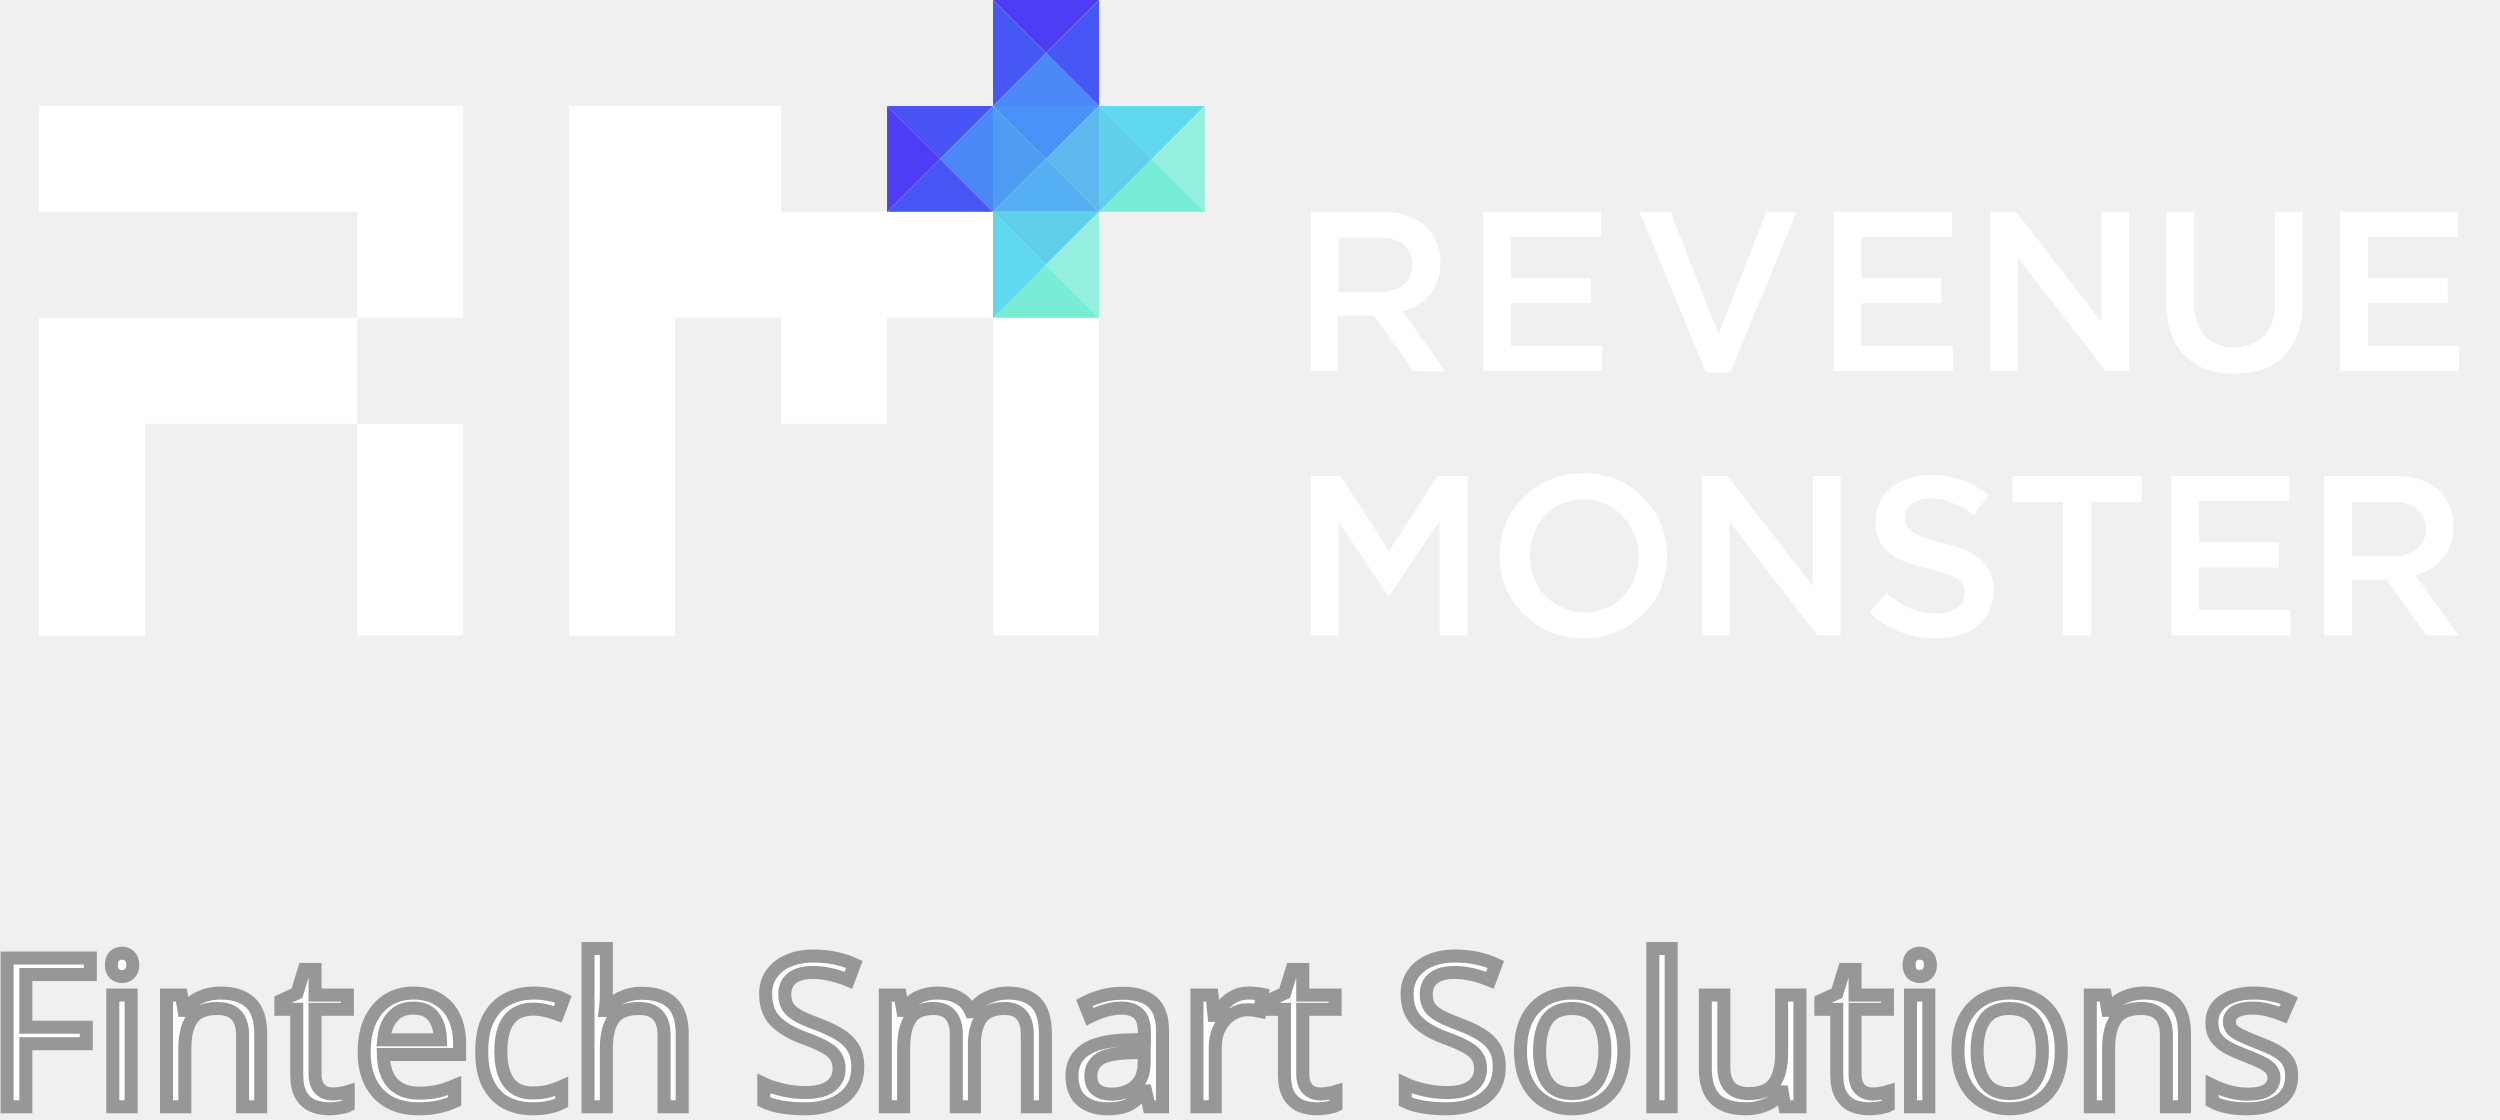
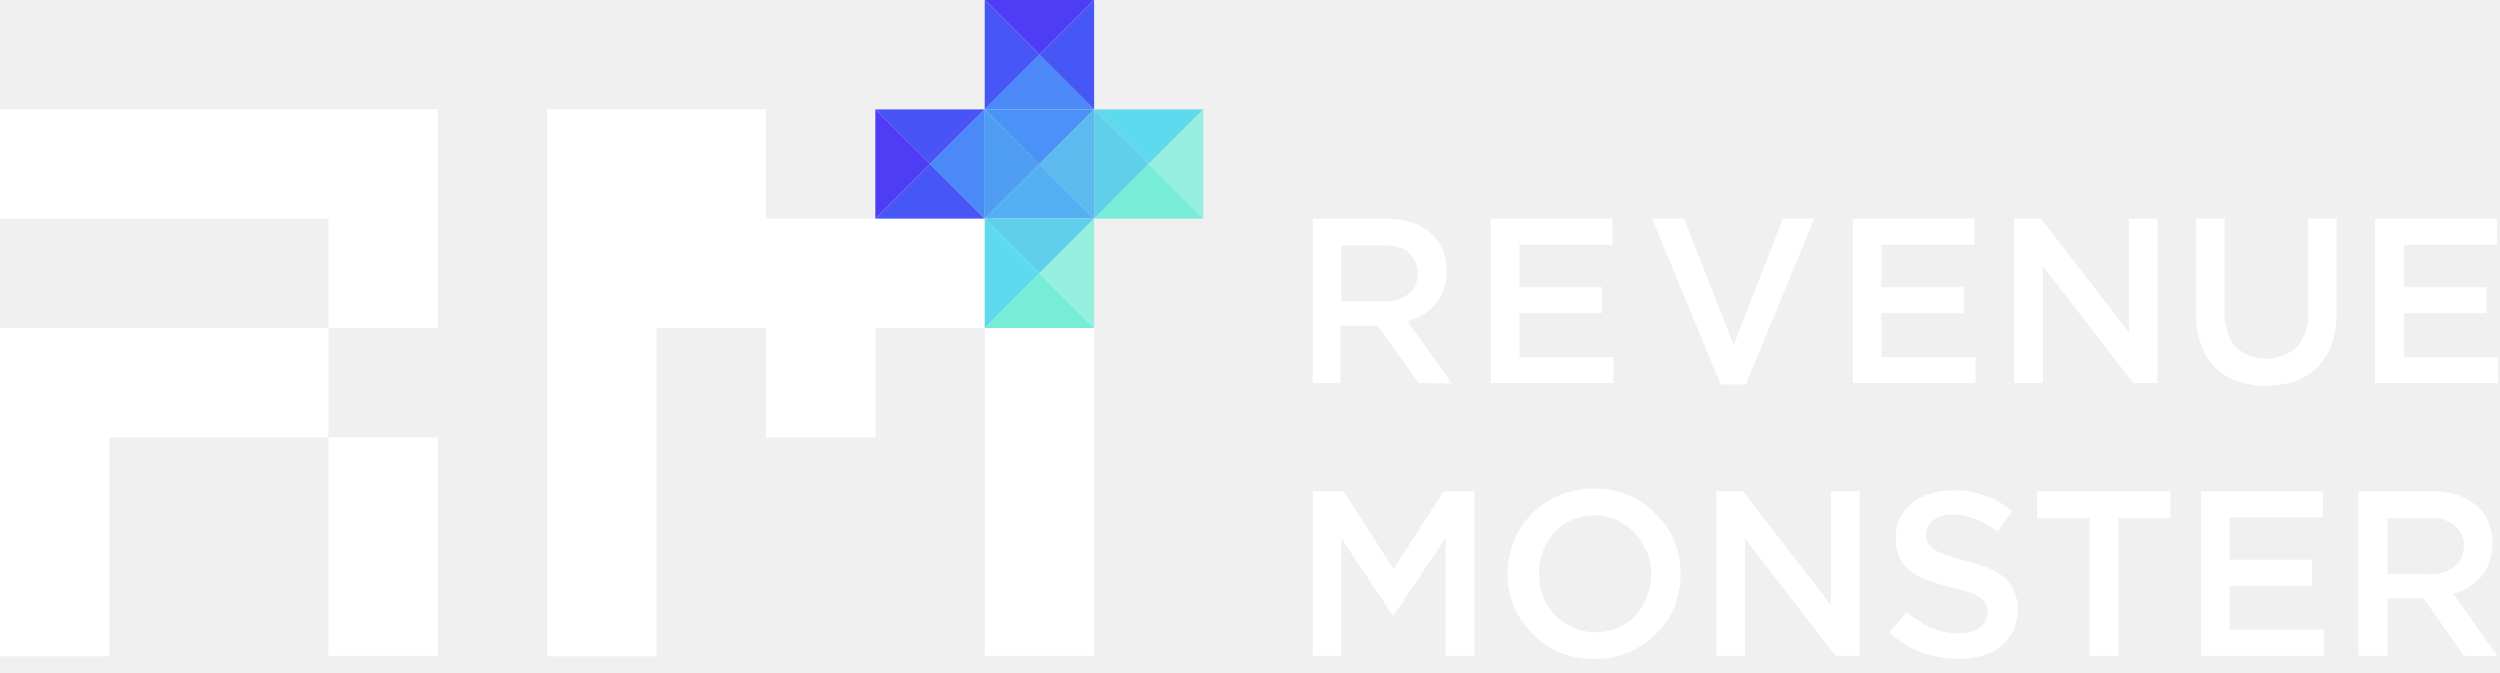
- <svg xmlns="http://www.w3.org/2000/svg" width="192" height="86" viewBox="0 0 192 86">
-   <g fill="none" fill-rule="evenodd">
-     <g fill-rule="nonzero">
-       <path fill="#FFF" d="M103.694 45.778L103.625 45.778 99.792 40.042 99.792 48.792 97.667 48.792 97.667 36.556 99.958 36.556 103.681 42.333 107.403 36.556 109.694 36.556 109.694 48.792 107.556 48.792 107.556 40.014zM124.625 45.097c-.325.761-.797 1.45-1.389 2.028-.58.589-1.269 1.06-2.028 1.389-.815.352-1.695.528-2.583.514-.89.01-1.774-.16-2.597-.5-.756-.32-1.437-.793-2-1.39-.592-.566-1.065-1.246-1.39-2-.629-1.573-.629-3.328 0-4.902.631-1.528 1.84-2.746 3.362-3.389.818-.341 1.697-.511 2.583-.5.89-.008 1.771.158 2.598.486.752.325 1.432.798 2 1.39.595.569 1.068 1.254 1.388 2.013.63 1.57.63 3.32 0 4.889m-2.097-4.097c-.375-1.04-1.157-1.882-2.166-2.334-.529-.236-1.102-.354-1.681-.347-1.126-.022-2.207.438-2.972 1.264-.374.4-.663.873-.847 1.389-.408 1.083-.408 2.278 0 3.361.188.514.476.986.847 1.389.393.403.866.72 1.389.93.527.24 1.1.364 1.68.362.574.003 1.142-.116 1.667-.348.498-.21.944-.528 1.305-.93.373-.402.661-.874.848-1.389.406-1.088.406-2.287 0-3.375M136.222 36.556L138.361 36.556 138.361 48.792 136.569 48.792 129.833 40.083 129.833 48.792 127.694 48.792 127.694 36.556 129.681 36.556 136.222 45.014zM143.43 40.375c.106.2.258.372.445.5.282.176.586.316.903.417.375.125.86.264 1.389.402.58.142 1.152.323 1.708.542.45.17.868.414 1.236.722.315.276.567.617.736 1 .196.436.286.912.264 1.39.01.536-.104 1.069-.333 1.555-.202.448-.507.843-.89 1.153-.407.334-.88.58-1.388.722-.574.16-1.168.24-1.764.236-.947.014-1.889-.146-2.778-.472-.884-.338-1.695-.842-2.389-1.486l1.292-1.528c.54.474 1.143.871 1.792 1.18.655.275 1.36.412 2.07.403.558.03 1.111-.116 1.583-.417.368-.262.585-.687.583-1.138 0-.205-.037-.407-.111-.598-.101-.187-.244-.348-.417-.472-.26-.18-.546-.32-.847-.417-.361-.125-.82-.263-1.389-.402-.592-.136-1.176-.303-1.75-.5-.46-.17-.89-.41-1.278-.709-.342-.268-.614-.616-.791-1.014-.183-.44-.273-.912-.264-1.388-.023-.994.406-1.944 1.166-2.584.409-.336.881-.587 1.39-.736.538-.171 1.1-.256 1.666-.25 1.62-.044 3.2.504 4.444 1.542l-1.097 1.514c-.512-.383-1.072-.696-1.667-.93-.523-.22-1.085-.332-1.652-.334-.526-.03-1.046.122-1.473.43-.32.253-.513.634-.527 1.042-.008.215.035.43.125.625M157.611 48.792L155.444 48.792 155.444 38.542 151.556 38.542 151.556 36.556 161.486 36.556 161.486 38.542 157.611 38.542zM172.819 38.486L165.889 38.486 165.889 41.639 172.028 41.639 172.028 43.583 165.889 43.583 165.889 46.847 172.903 46.847 172.903 48.792 163.764 48.792 163.764 36.556 172.819 36.556zM183.333 48.792l-3.014-4.264h-2.694v4.264h-2.139V36.556h5.458c.64-.011 1.277.078 1.89.263.507.17.979.434 1.388.778.39.33.696.75.89 1.222.223.507.332 1.058.319 1.612.011.472-.064.943-.223 1.388-.137.388-.339.75-.597 1.07-.262.306-.572.569-.917.778-.366.225-.764.393-1.18.5l3.305 4.639-2.486-.014zm-.694-9.723c-.549-.38-1.209-.566-1.875-.527h-3.139v4.166h3.153c.657.038 1.307-.159 1.833-.555.459-.366.717-.928.695-1.514.04-.588-.209-1.158-.667-1.528M105.556 28.5l-3.056-4.264h-2.778V28.5h-2.055V16.264h5.458c.64-.006 1.277.088 1.889.278.509.16.981.42 1.389.764.392.331.7.75.903 1.222.216.514.325 1.067.319 1.625.015.473-.06.944-.222 1.389-.135.389-.337.75-.597 1.07-.266.306-.575.573-.917.79-.372.215-.768.383-1.18.5l3.305 4.626-2.458-.028zm-.709-9.722c-.55-.376-1.21-.557-1.875-.514h-3.18v4.167h3.166c.658.038 1.308-.16 1.834-.556.451-.37.703-.93.68-1.514.04-.591-.208-1.166-.666-1.542M119.972 18.208L113.042 18.208 113.042 21.361 119.181 21.361 119.181 23.292 113.042 23.292 113.042 26.569 120.056 26.569 120.056 28.5 110.917 28.5 110.917 16.264 119.972 16.264zM132.653 16.264L134.986 16.264 129.889 28.597 128.014 28.597 122.917 16.264 125.292 16.264 128.986 25.667zM146.903 18.208L139.972 18.208 139.972 21.361 146.111 21.361 146.111 23.292 139.972 23.292 139.972 26.569 146.986 26.569 146.986 28.5 137.847 28.5 137.847 16.264 146.903 16.264zM158.389 16.264L160.514 16.264 160.514 28.5 158.722 28.5 151.986 19.806 151.986 28.5 149.847 28.5 149.847 16.264 151.847 16.264 158.389 24.722zM173.847 23.208c.016.812-.111 1.621-.375 2.39-.219.645-.58 1.233-1.055 1.721-.463.471-1.029.828-1.653 1.042-.703.232-1.44.344-2.18.333-.727.01-1.45-.102-2.14-.333-1.288-.445-2.288-1.476-2.694-2.778-.262-.744-.39-1.53-.375-2.32v-7h2.139v6.945c-.066.943.227 1.875.82 2.611 1.294 1.167 3.26 1.167 4.555 0 .603-.703.903-1.617.833-2.541v-7.014h2.125v6.944zM185.764 18.208L178.847 18.208 178.847 21.361 184.986 21.361 184.986 23.292 178.847 23.292 178.847 26.569 185.861 26.569 185.861 28.5 176.708 28.5 176.708 16.264 185.764 16.264zM73.264 24.403H81.403V48.792H73.264zM24.431 32.542H32.57V48.792H24.431zM0 8.125L0 16.264 24.431 16.264 24.431 24.403 32.569 24.403 32.569 16.264 32.569 8.569 32.569 8.125zM0 29.847L0 32.542 0 48.833 8.139 48.833 8.139 32.542 24.431 32.542 24.431 24.403 0 24.403zM40.708 8.125L47.736 8.125 56.986 8.125 56.986 16.264 73.264 16.264 73.264 24.403 65.125 24.403 65.125 32.542 56.986 32.542 56.986 24.403 48.847 24.403 48.847 48.833 40.708 48.833z" transform="translate(-1) translate(4)" />
-       <path fill="#4F3DF5" d="M73.264 0L81.403 0 77.333 4.069z" transform="translate(-1) translate(4)" />
-       <path fill="#4A89F7" d="M81.403 8.139L73.264 8.139 77.333 4.069z" transform="translate(-1) translate(4)" />
-       <path fill="#4757F6" d="M73.264 8.139L73.264 0 77.333 4.069zM81.403 0L81.403 8.139 77.333 4.069z" transform="translate(-1) translate(4)" />
-       <path fill="#4B92F8" d="M73.264 8.139L81.403 8.139 77.333 12.208z" transform="translate(-1) translate(4)" />
-       <path fill="#55AFF3" d="M81.403 16.264L73.264 16.264 77.333 12.194z" transform="translate(-1) translate(4)" />
-       <path fill="#4E9DF2" d="M73.264 16.264L73.264 8.139 77.333 12.194z" transform="translate(-1) translate(4)" />
-       <path fill="#5EB9EF" d="M81.403 8.139L81.403 16.264 77.333 12.208z" transform="translate(-1) translate(4)" />
-       <path fill="#5FD9ED" d="M81.403 8.139L89.528 8.139 85.458 12.208z" transform="translate(-1) translate(4)" />
-       <path fill="#77EDD7" d="M89.528 16.264L81.403 16.264 85.458 12.194z" transform="translate(-1) translate(4)" />
-       <path fill="#60D0EA" d="M81.403 16.264L81.403 8.139 85.458 12.194z" transform="translate(-1) translate(4)" />
-       <path fill="#95EFDE" d="M89.528 8.139L89.528 16.264 85.458 12.208z" transform="translate(-1) translate(4)" />
-       <path fill="#4854F6" d="M65.125 8.139L73.264 8.139 69.194 12.208z" transform="translate(-1) translate(4)" />
-       <path fill="#4757F6" d="M73.264 16.264L65.125 16.264 69.194 12.194z" transform="translate(-1) translate(4)" />
-       <path fill="#4F3DF5" d="M65.125 16.264L65.125 8.139 69.194 12.194z" transform="translate(-1) translate(4)" />
-       <path fill="#4A89F7" d="M73.264 8.139L73.264 16.264 69.194 12.208z" transform="translate(-1) translate(4)" />
-       <path fill="#60D0EA" d="M73.264 16.264L81.403 16.264 77.333 20.333z" transform="translate(-1) translate(4)" />
-       <path fill="#77EDD7" d="M81.403 24.403L73.264 24.403 77.333 20.333z" transform="translate(-1) translate(4)" />
-       <path fill="#5FD9ED" d="M73.264 24.403L73.264 16.264 77.333 20.333z" transform="translate(-1) translate(4)" />
-       <path fill="#95EFDE" d="M81.403 16.264L81.403 24.403 77.333 20.333z" transform="translate(-1) translate(4)" />
-     </g>
-     <text fill="#FFF" stroke="#979797" font-family="Montserrat-Regular, Montserrat" font-size="16" transform="translate(-1)">
-       <tspan x="0" y="85">Fintech Smart Solutions</tspan>
-     </text>
+ <svg xmlns="http://www.w3.org/2000/svg" width="186" height="50" viewBox="0 0 186 50">
+   <g fill="none">
+     <path fill="#FFF" d="M103.694 45.778L103.625 45.778 99.792 40.042 99.792 48.792 97.667 48.792 97.667 36.556 99.958 36.556 103.681 42.333 107.403 36.556 109.694 36.556 109.694 48.792 107.556 48.792 107.556 40.014zM124.625 45.097c-.325.761-.797 1.45-1.389 2.028-.58.589-1.269 1.06-2.028 1.389-.815.352-1.695.528-2.583.514-.89.01-1.774-.16-2.597-.5-.756-.32-1.437-.793-2-1.39-.592-.566-1.065-1.246-1.39-2-.629-1.573-.629-3.328 0-4.902.631-1.528 1.84-2.746 3.362-3.389.818-.341 1.697-.511 2.583-.5.89-.008 1.771.158 2.598.486.752.325 1.432.798 2 1.39.595.569 1.068 1.254 1.388 2.013.63 1.57.63 3.32 0 4.889m-2.097-4.097c-.375-1.04-1.157-1.882-2.166-2.334-.529-.236-1.102-.354-1.681-.347-1.126-.022-2.207.438-2.972 1.264-.374.4-.663.873-.847 1.389-.408 1.083-.408 2.278 0 3.361.188.514.476.986.847 1.389.393.403.866.72 1.389.93.527.24 1.1.364 1.68.362.574.003 1.142-.116 1.667-.348.498-.21.944-.528 1.305-.93.373-.402.661-.874.848-1.389.406-1.088.406-2.287 0-3.375M136.222 36.556L138.361 36.556 138.361 48.792 136.569 48.792 129.833 40.083 129.833 48.792 127.694 48.792 127.694 36.556 129.681 36.556 136.222 45.014zM143.43 40.375c.106.2.258.372.445.5.282.176.586.316.903.417.375.125.86.264 1.389.402.58.142 1.152.323 1.708.542.45.17.868.414 1.236.722.315.276.567.617.736 1 .196.436.286.912.264 1.39.01.536-.104 1.069-.333 1.555-.202.448-.507.843-.89 1.153-.407.334-.88.58-1.388.722-.574.16-1.168.24-1.764.236-.947.014-1.889-.146-2.778-.472-.884-.338-1.695-.842-2.389-1.486l1.292-1.528c.54.474 1.143.871 1.792 1.18.655.275 1.36.412 2.07.403.558.03 1.111-.116 1.583-.417.368-.262.585-.687.583-1.138 0-.205-.037-.407-.111-.598-.101-.187-.244-.348-.417-.472-.26-.18-.546-.32-.847-.417-.361-.125-.82-.263-1.389-.402-.592-.136-1.176-.303-1.75-.5-.46-.17-.89-.41-1.278-.709-.342-.268-.614-.616-.791-1.014-.183-.44-.273-.912-.264-1.388-.023-.994.406-1.944 1.166-2.584.409-.336.881-.587 1.39-.736.538-.171 1.1-.256 1.666-.25 1.62-.044 3.2.504 4.444 1.542l-1.097 1.514c-.512-.383-1.072-.696-1.667-.93-.523-.22-1.085-.332-1.652-.334-.526-.03-1.046.122-1.473.43-.32.253-.513.634-.527 1.042-.008.215.035.43.125.625M157.611 48.792L155.444 48.792 155.444 38.542 151.556 38.542 151.556 36.556 161.486 36.556 161.486 38.542 157.611 38.542zM172.819 38.486L165.889 38.486 165.889 41.639 172.028 41.639 172.028 43.583 165.889 43.583 165.889 46.847 172.903 46.847 172.903 48.792 163.764 48.792 163.764 36.556 172.819 36.556zM183.333 48.792l-3.014-4.264h-2.694v4.264h-2.139V36.556h5.458c.64-.011 1.277.078 1.89.263.507.17.979.434 1.388.778.39.33.696.75.89 1.222.223.507.332 1.058.319 1.612.011.472-.064.943-.223 1.388-.137.388-.339.75-.597 1.07-.262.306-.572.569-.917.778-.366.225-.764.393-1.18.5l3.305 4.639-2.486-.014zm-.694-9.723c-.549-.38-1.209-.566-1.875-.527h-3.139v4.166h3.153c.657.038 1.307-.159 1.833-.555.459-.366.717-.928.695-1.514.04-.588-.209-1.158-.667-1.528M105.556 28.5l-3.056-4.264h-2.778V28.5h-2.055V16.264h5.458c.64-.006 1.277.088 1.889.278.509.16.981.42 1.389.764.392.331.7.75.903 1.222.216.514.325 1.067.319 1.625.015.473-.06.944-.222 1.389-.135.389-.337.75-.597 1.07-.266.306-.575.573-.917.79-.372.215-.768.383-1.18.5l3.305 4.626-2.458-.028zm-.709-9.722c-.55-.376-1.21-.557-1.875-.514h-3.18v4.167h3.166c.658.038 1.308-.16 1.834-.556.451-.37.703-.93.68-1.514.04-.591-.208-1.166-.666-1.542M119.972 18.208L113.042 18.208 113.042 21.361 119.181 21.361 119.181 23.292 113.042 23.292 113.042 26.569 120.056 26.569 120.056 28.5 110.917 28.5 110.917 16.264 119.972 16.264zM132.653 16.264L134.986 16.264 129.889 28.597 128.014 28.597 122.917 16.264 125.292 16.264 128.986 25.667zM146.903 18.208L139.972 18.208 139.972 21.361 146.111 21.361 146.111 23.292 139.972 23.292 139.972 26.569 146.986 26.569 146.986 28.5 137.847 28.5 137.847 16.264 146.903 16.264zM158.389 16.264L160.514 16.264 160.514 28.5 158.722 28.5 151.986 19.806 151.986 28.5 149.847 28.5 149.847 16.264 151.847 16.264 158.389 24.722zM173.847 23.208c.016.812-.111 1.621-.375 2.39-.219.645-.58 1.233-1.055 1.721-.463.471-1.029.828-1.653 1.042-.703.232-1.44.344-2.18.333-.727.01-1.45-.102-2.14-.333-1.288-.445-2.288-1.476-2.694-2.778-.262-.744-.39-1.53-.375-2.32v-7h2.139v6.945c-.066.943.227 1.875.82 2.611 1.294 1.167 3.26 1.167 4.555 0 .603-.703.903-1.617.833-2.541v-7.014h2.125v6.944zM185.764 18.208L178.847 18.208 178.847 21.361 184.986 21.361 184.986 23.292 178.847 23.292 178.847 26.569 185.861 26.569 185.861 28.5 176.708 28.5 176.708 16.264 185.764 16.264zM73.264 24.403H81.403V48.792H73.264zM24.431 32.542H32.57V48.792H24.431zM0 8.125L0 16.264 24.431 16.264 24.431 24.403 32.569 24.403 32.569 16.264 32.569 8.569 32.569 8.125zM0 29.847L0 32.542 0 48.833 8.139 48.833 8.139 32.542 24.431 32.542 24.431 24.403 0 24.403zM40.708 8.125L47.736 8.125 56.986 8.125 56.986 16.264 73.264 16.264 73.264 24.403 65.125 24.403 65.125 32.542 56.986 32.542 56.986 24.403 48.847 24.403 48.847 48.833 40.708 48.833z" />
+     <path fill="#4F3DF5" d="M73.264 0L81.403 0 77.333 4.069z" />
+     <path fill="#4A89F7" d="M81.403 8.139L73.264 8.139 77.333 4.069z" />
+     <path fill="#4757F6" d="M73.264 8.139L73.264 0 77.333 4.069zM81.403 0L81.403 8.139 77.333 4.069z" />
+     <path fill="#4B92F8" d="M73.264 8.139L81.403 8.139 77.333 12.208z" />
+     <path fill="#55AFF3" d="M81.403 16.264L73.264 16.264 77.333 12.194z" />
+     <path fill="#4E9DF2" d="M73.264 16.264L73.264 8.139 77.333 12.194z" />
+     <path fill="#5EB9EF" d="M81.403 8.139L81.403 16.264 77.333 12.208z" />
+     <path fill="#5FD9ED" d="M81.403 8.139L89.528 8.139 85.458 12.208z" />
+     <path fill="#77EDD7" d="M89.528 16.264L81.403 16.264 85.458 12.194z" />
+     <path fill="#60D0EA" d="M81.403 16.264L81.403 8.139 85.458 12.194z" />
+     <path fill="#95EFDE" d="M89.528 8.139L89.528 16.264 85.458 12.208z" />
+     <path fill="#4854F6" d="M65.125 8.139L73.264 8.139 69.194 12.208z" />
+     <path fill="#4757F6" d="M73.264 16.264L65.125 16.264 69.194 12.194z" />
+     <path fill="#4F3DF5" d="M65.125 16.264L65.125 8.139 69.194 12.194z" />
+     <path fill="#4A89F7" d="M73.264 8.139L73.264 16.264 69.194 12.208z" />
+     <path fill="#60D0EA" d="M73.264 16.264L81.403 16.264 77.333 20.333z" />
+     <path fill="#77EDD7" d="M81.403 24.403L73.264 24.403 77.333 20.333z" />
+     <path fill="#5FD9ED" d="M73.264 24.403L73.264 16.264 77.333 20.333z" />
+     <path fill="#95EFDE" d="M81.403 16.264L81.403 24.403 77.333 20.333z" />
  </g>
</svg>
